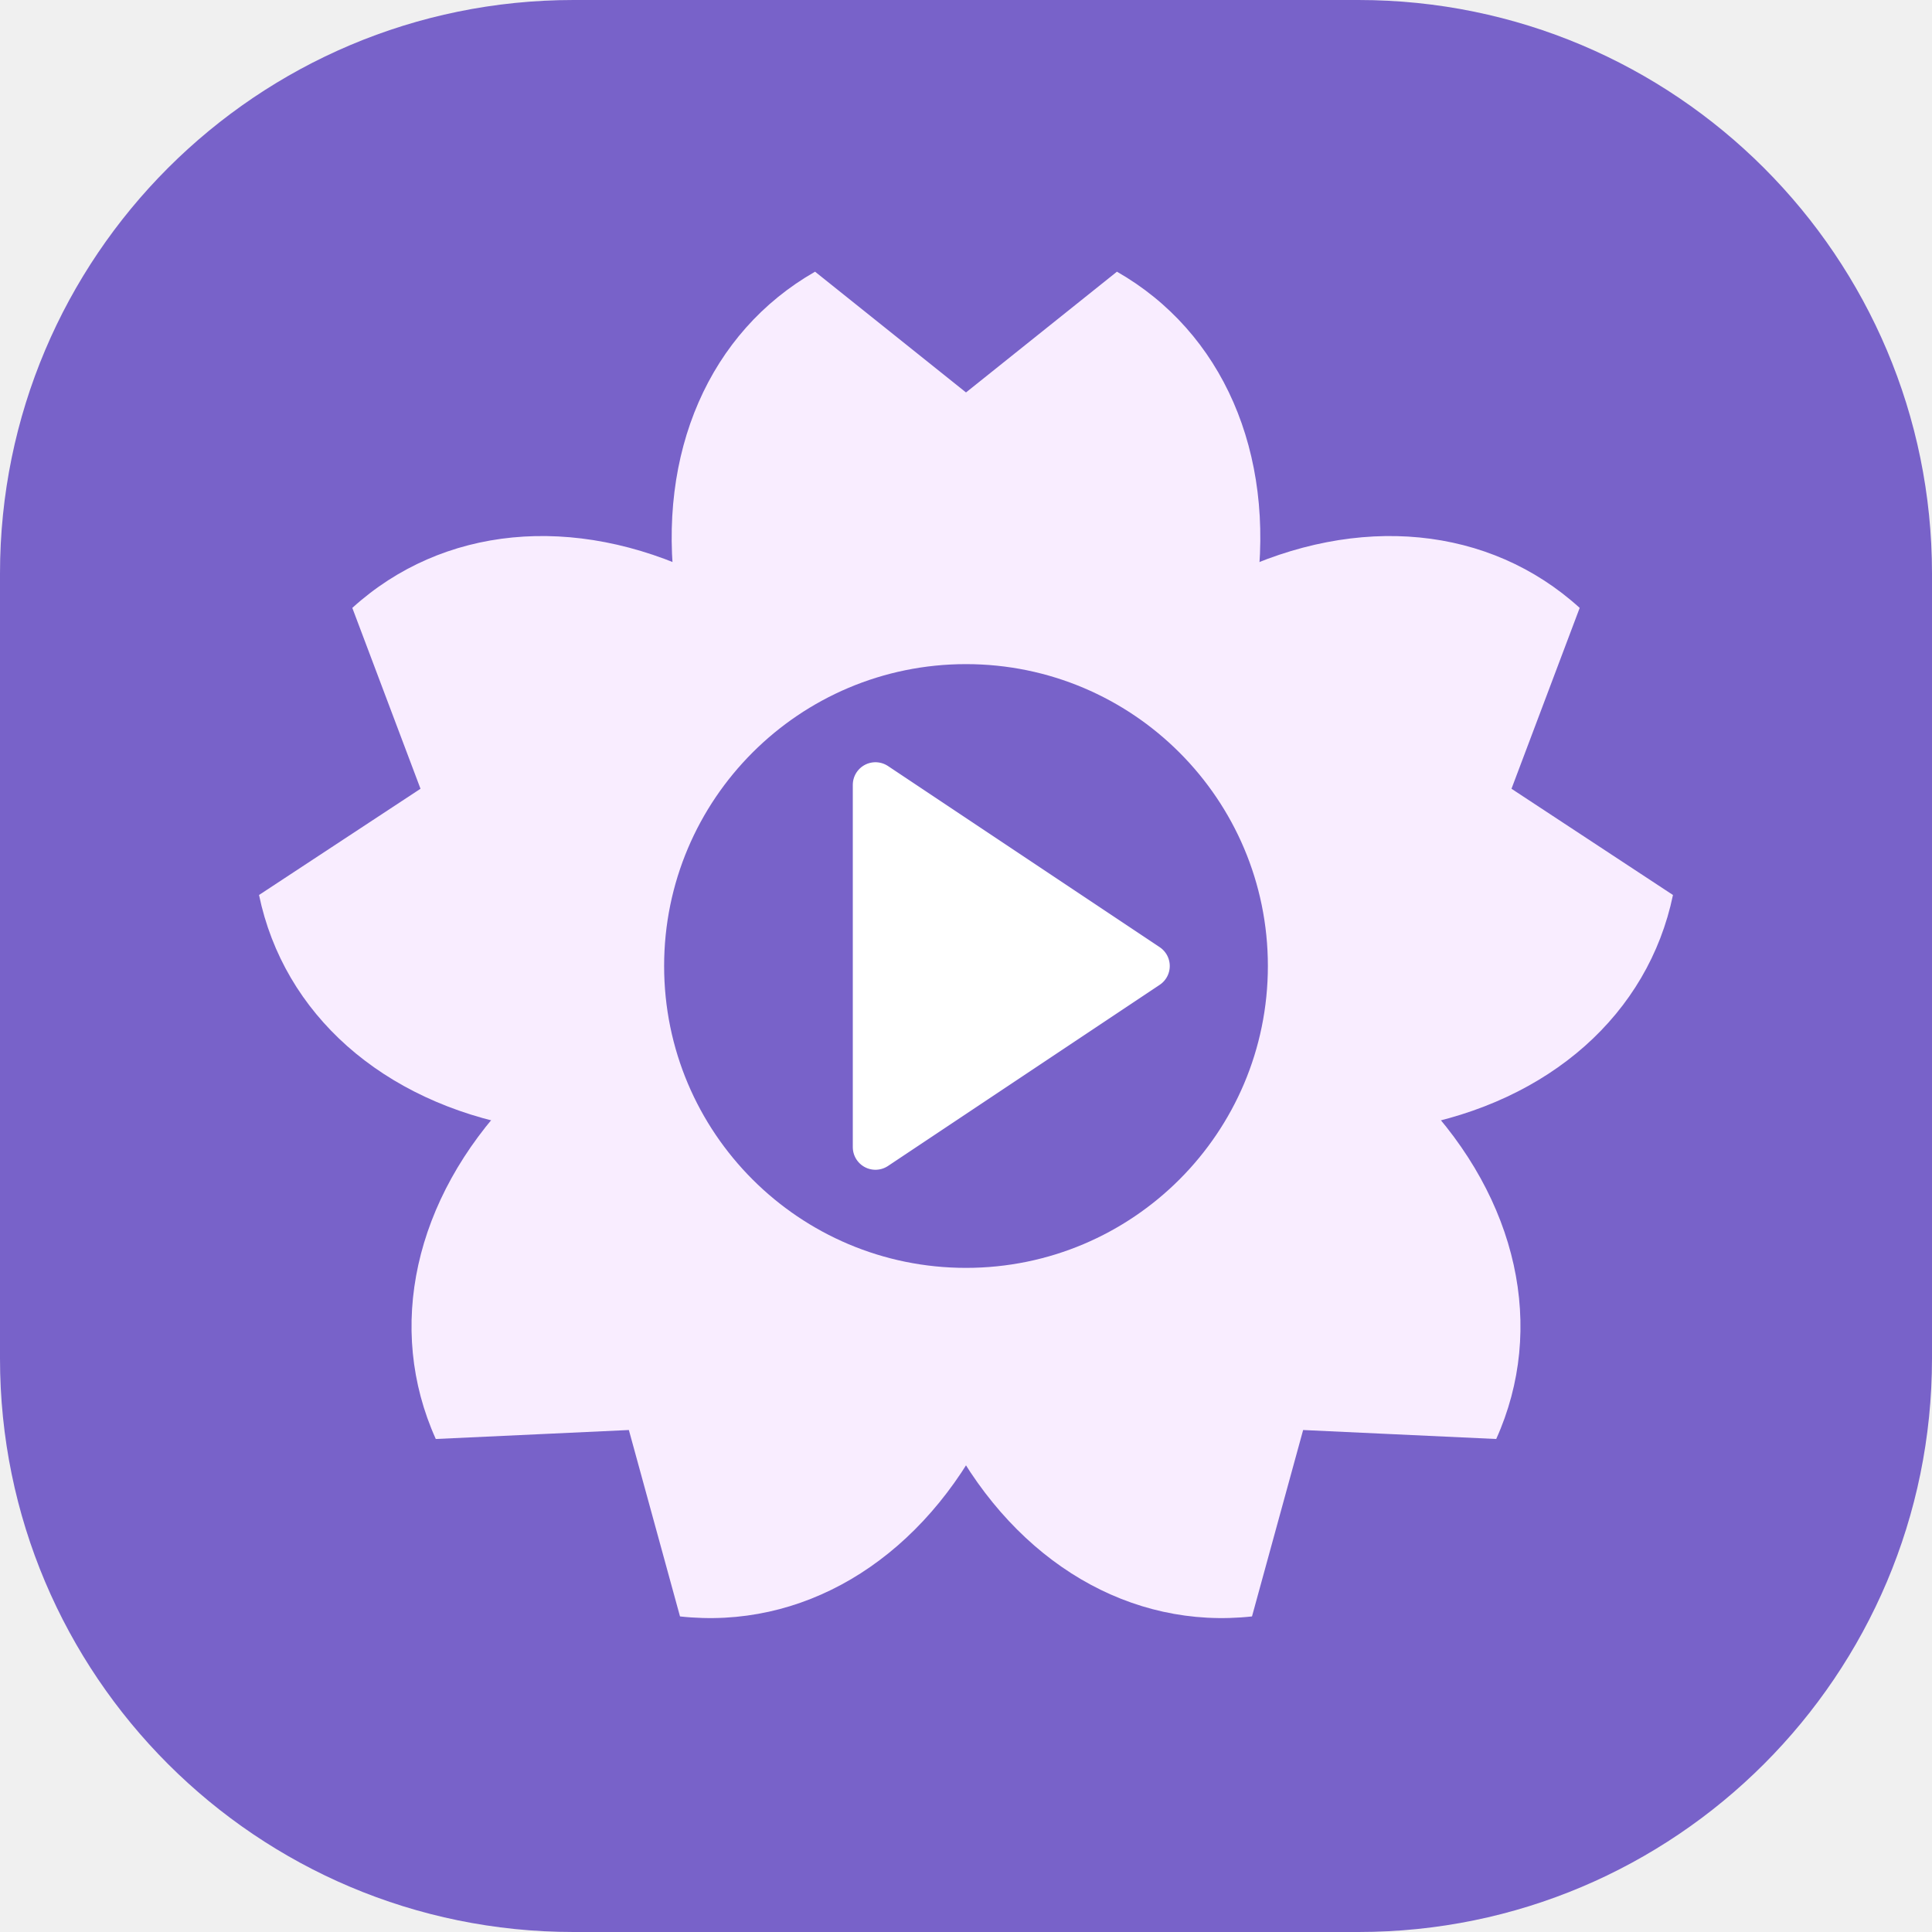
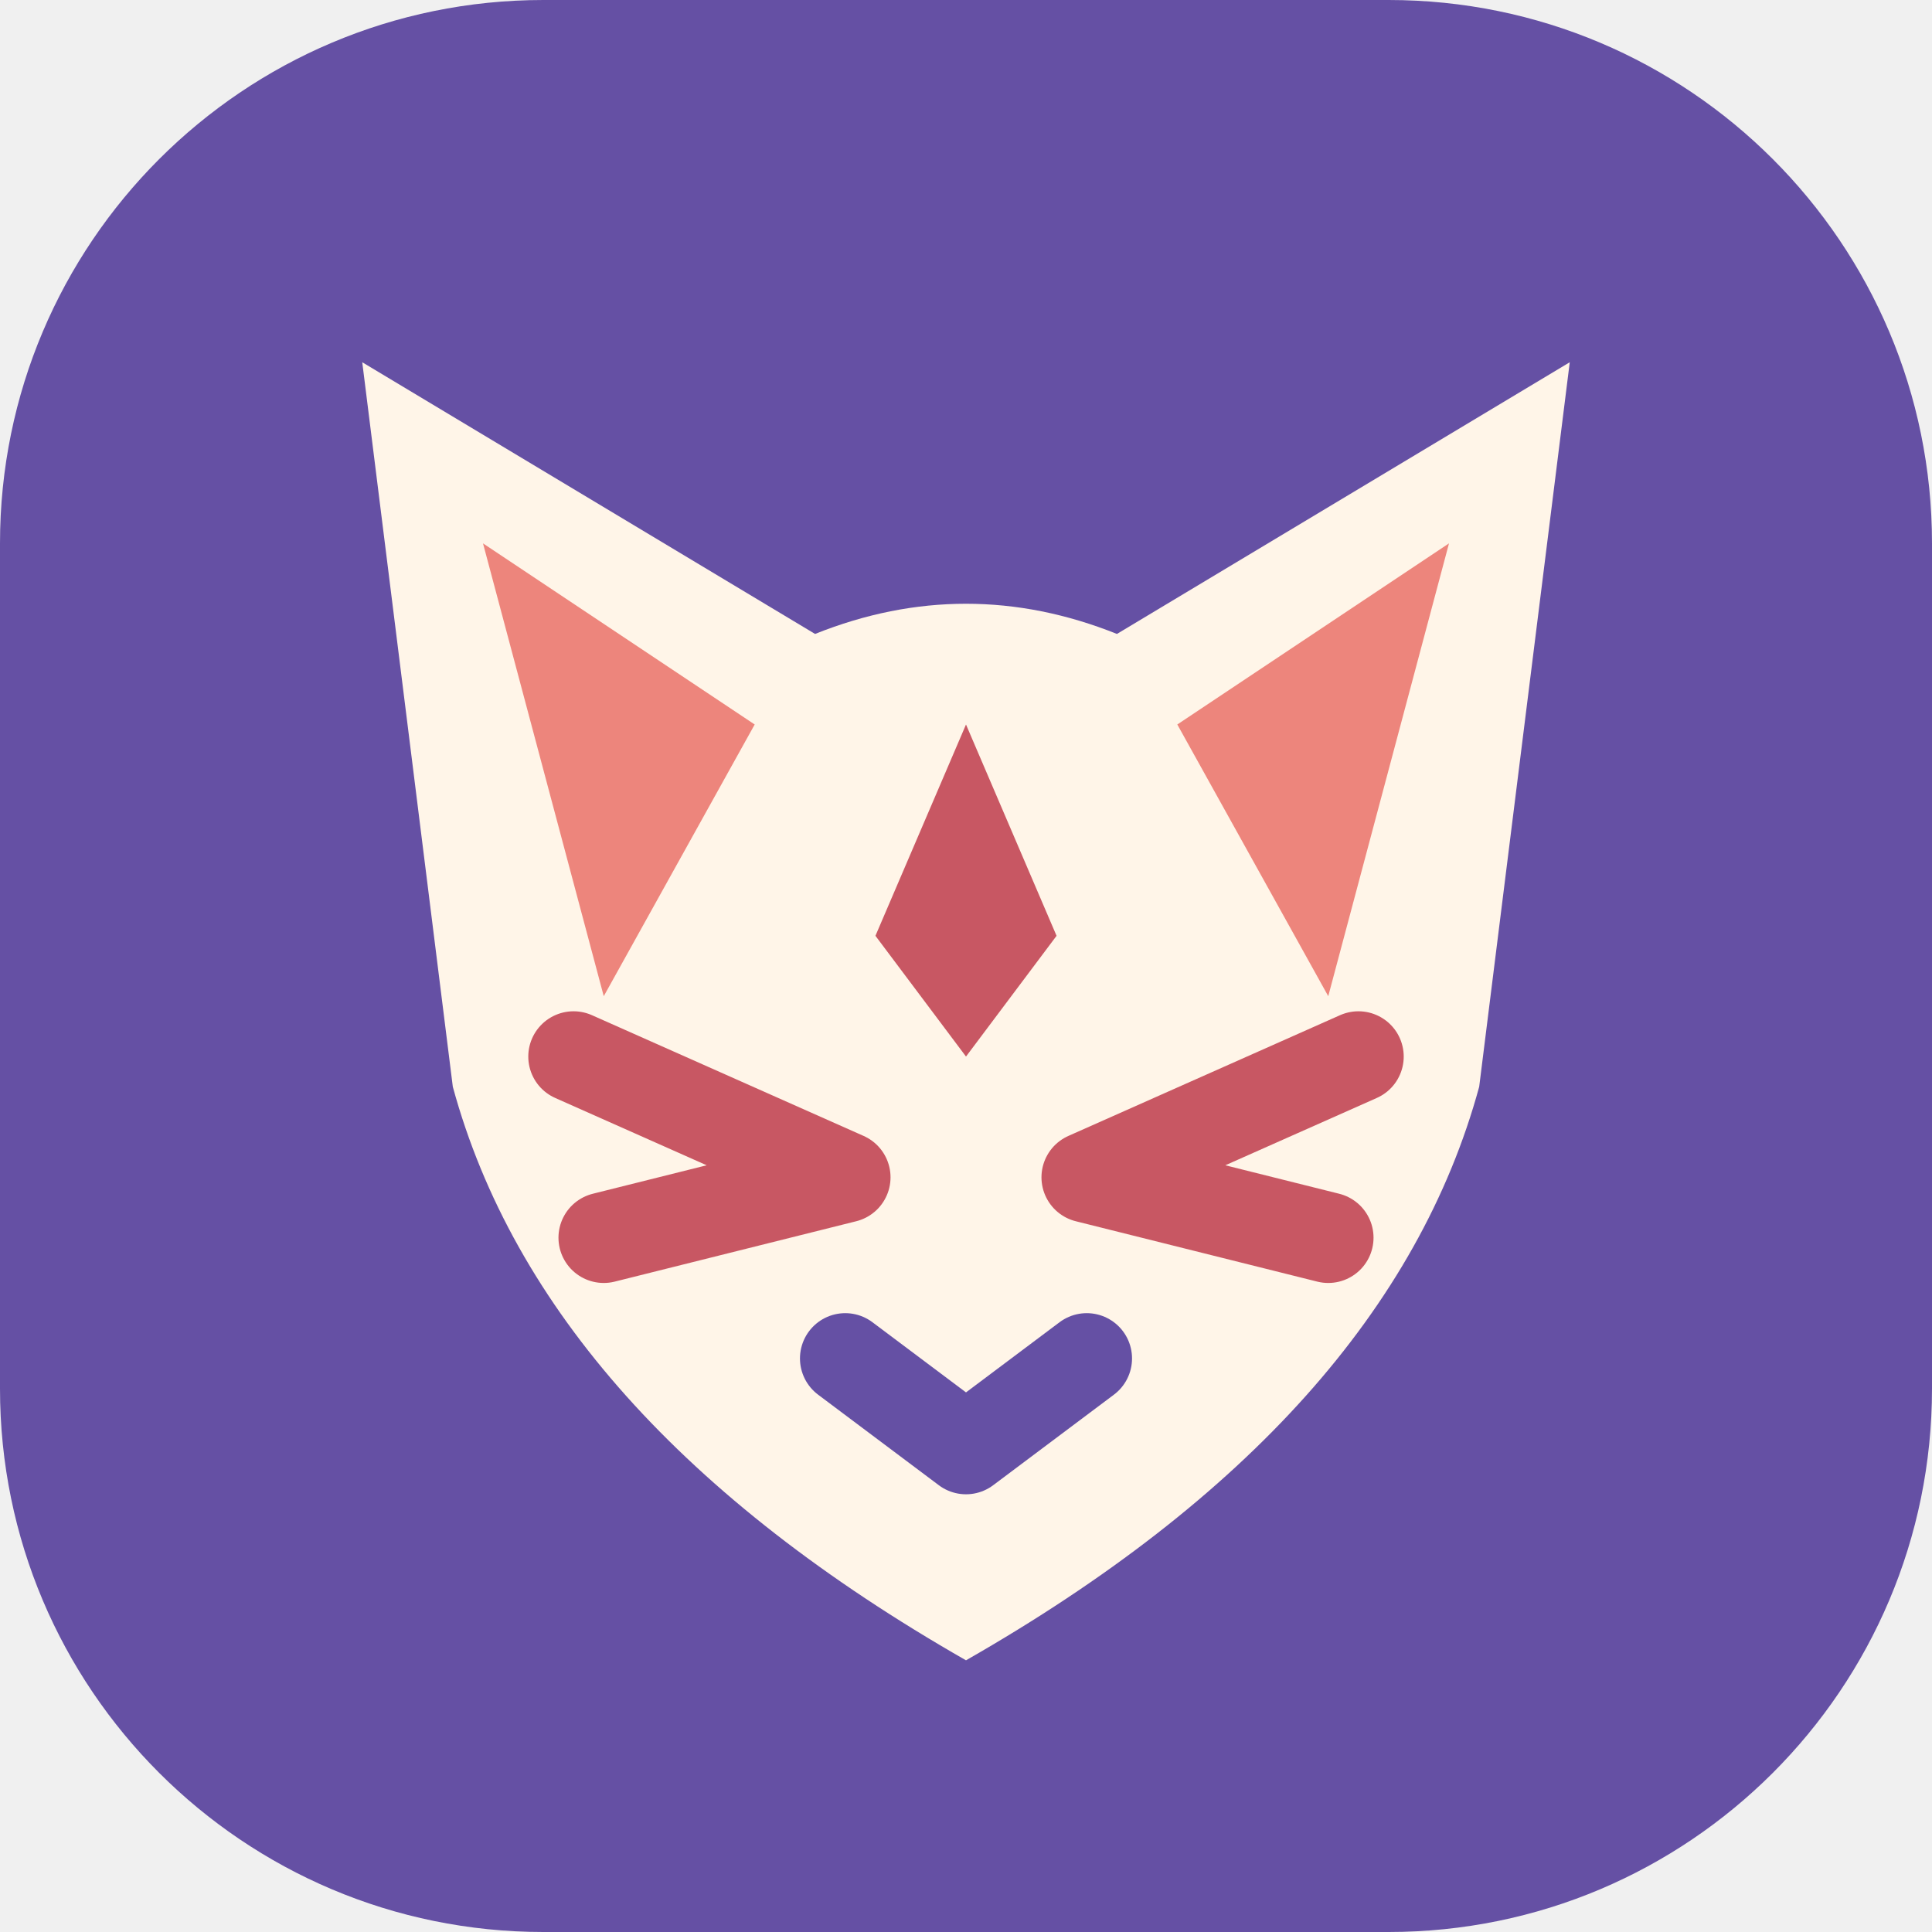
<svg xmlns="http://www.w3.org/2000/svg" viewBox="0 0 64 64">
-   <rect width="64" height="64" rx="19" fill="#7862c9" />
-   <g fill="#f9edff" transform="translate(32 32)">
-     <path id="petal" d="M0 2C-12-7-12-19-5-23L0-19 5-23C12-19 12-7 0 2Z" />
-     <use href="#petal" transform="rotate(72)" />
-     <use href="#petal" transform="rotate(144)" />
-     <use href="#petal" transform="rotate(216)" />
-     <use href="#petal" transform="rotate(288)" />
-   </g>
-   <circle cx="32" cy="32" r="10" fill="#7862c9" />
-   <path d="m29 26 9 6-9 6Z" fill="#fff" stroke="#fff" stroke-width="1.5" stroke-linejoin="round" />
+   <rect width="64" height="64" rx="18" fill="#6550a4" />
+   <path d="M12 12 27 21Q32 19 37 21L52 12 49 36Q46 47 32 55 18 47 15 36Z" fill="#fff5e8" />
+   <path d="m16 18 4 15 5-9Z M48 18l-4 15-5-9Z" fill="#ed857c" />
+   <path d="m19 35 9 4-8 2 M45 35l-9 4 8 2" fill="none" stroke="#c85763" stroke-width="3" stroke-linecap="round" stroke-linejoin="round" />
+   <path d="m28 45 4 3 4-3" fill="none" stroke="#6550a4" stroke-width="3" stroke-linecap="round" stroke-linejoin="round" />
+   <path d="m32 24-3 7 3 4 3-4Z" fill="#c85763" />
</svg>
